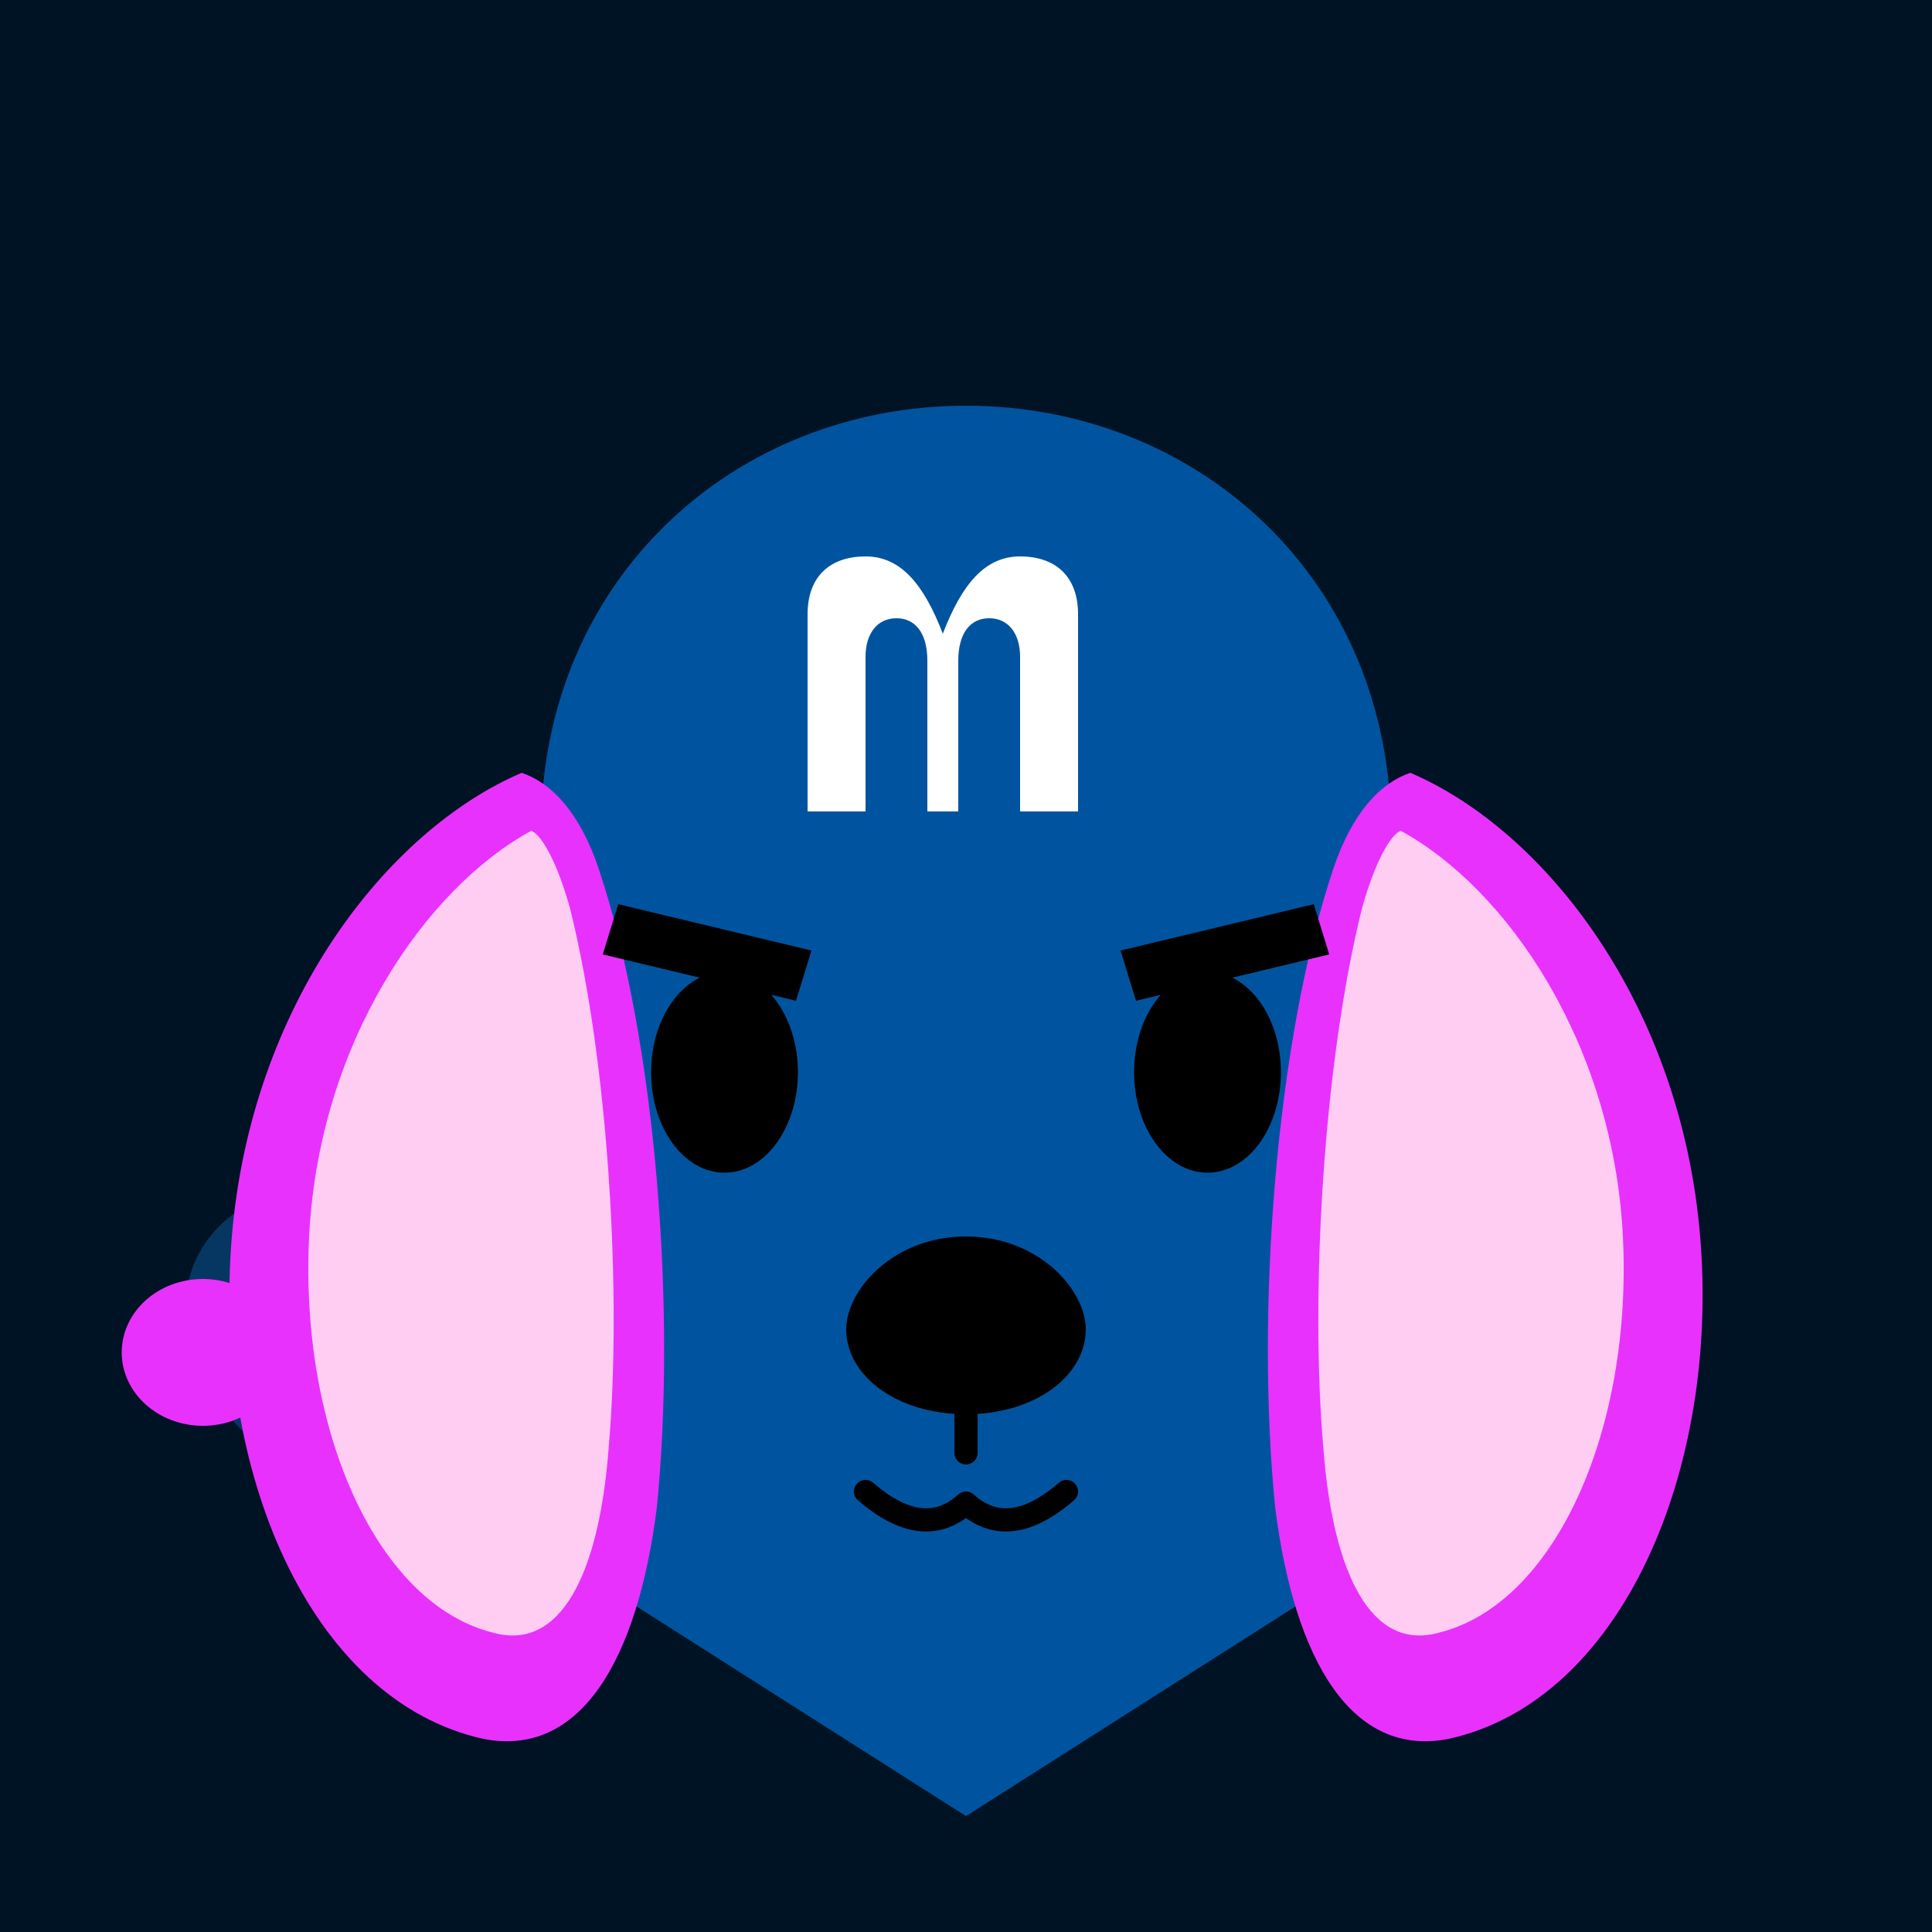
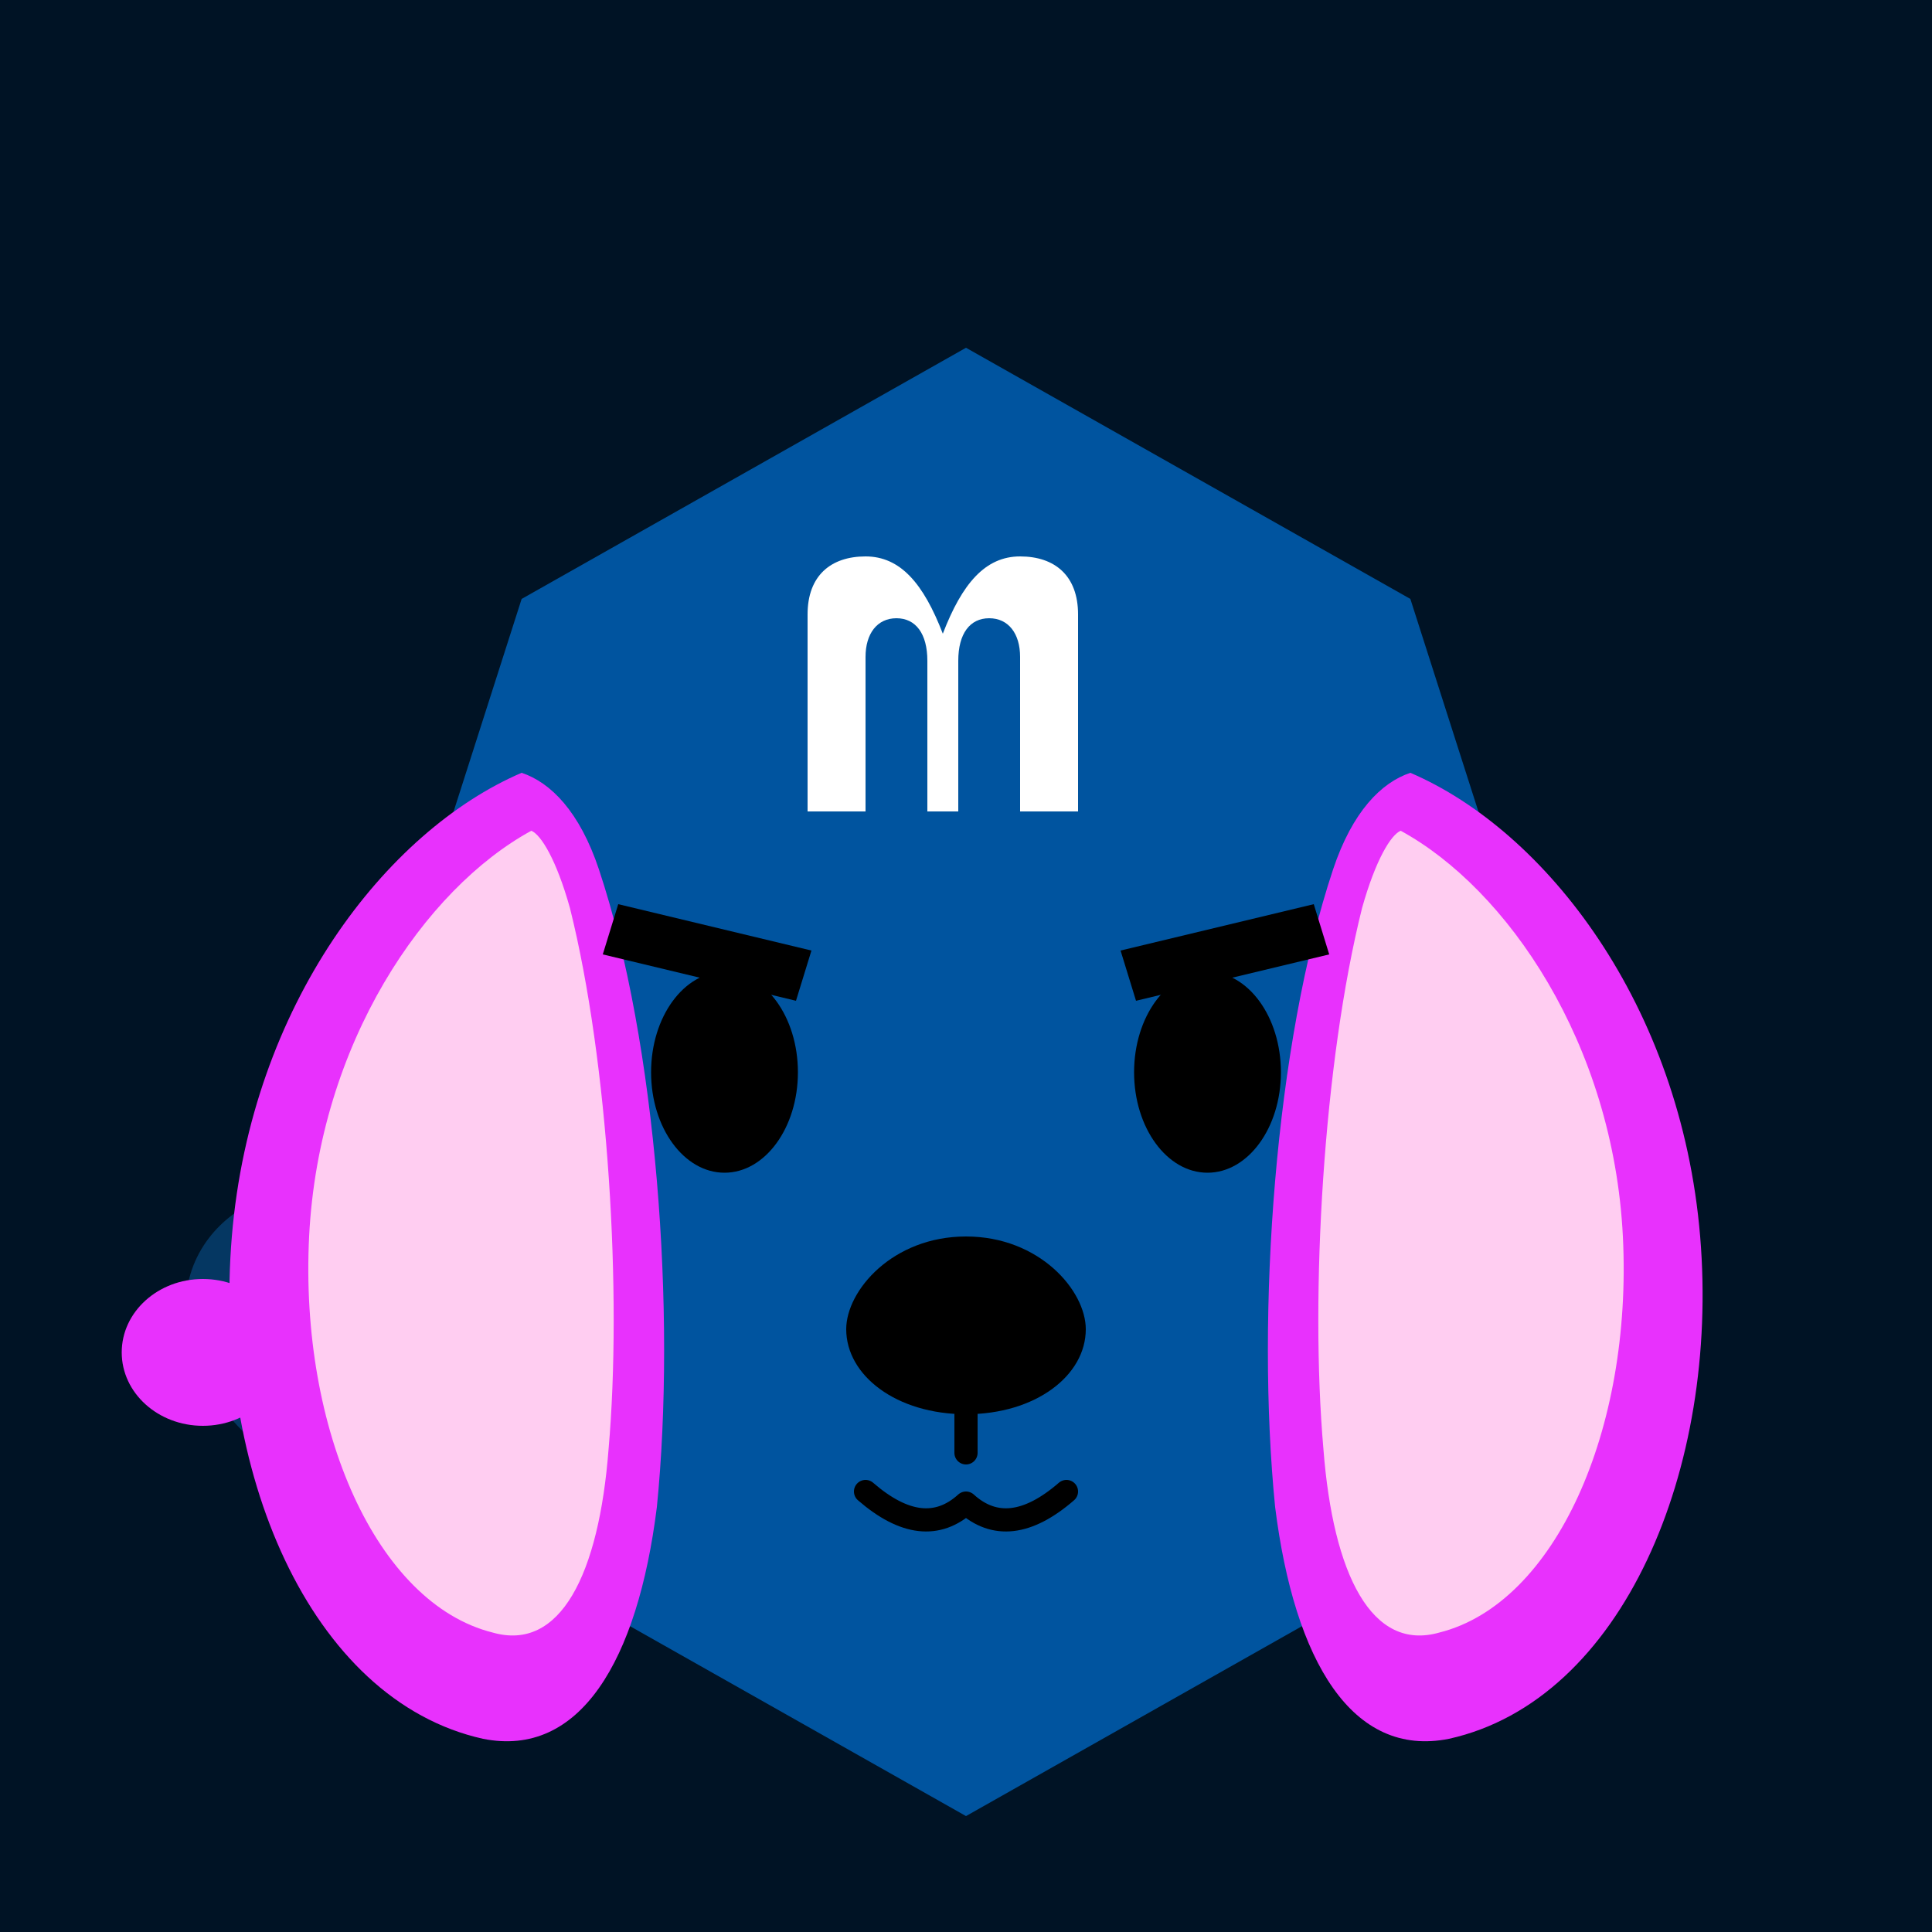
<svg xmlns="http://www.w3.org/2000/svg" width="512" height="512" viewBox="0 0 1000 1000">
  <rect width="1000" height="1000" fill="#001325" />
  <path d="M 290 780 C 200 800 120 760 100 700 C 80 640 140 600 190 620 C 230 640 260 700 290 760 Z" fill="#053762" />
  <ellipse cx="105" cy="700" rx="42" ry="38" fill="#e831fd" />
-   <path d="M 280 430        C 280 300 380 210 500 210        C 620 210 720 300 720 430        L 810 600        L 720 800        L 500 940        L 280 800        L 190 600        Z" fill="#00549f" />
+   <path d="M 500 180        L 730 310        L 810 560        L 730 810        L 500 940        L 270 810        L 190 560        L 270 310        Z" fill="#00549f" />
  <path d="M 270 400        C 200 430 130 520 120 640        C 110 760 160 880 250 900        C 300 910 330 860 340 780        C 350 680 340 540 310 450        C 300 420 285 405 270 400 Z" fill="#e831fd" />
  <path d="M 275 430        C 220 460 165 540 160 640        C 155 740 195 830 255 845        C 290 855 310 815 315 750        C 322 670 315 550 295 470        C 288 445 280 432 275 430 Z" fill="#ffcdf1" />
  <path d="M 730 400        C 800 430 870 520 880 640        C 890 760 840 880 750 900        C 700 910 670 860 660 780        C 650 680 660 540 690 450        C 700 420 715 405 730 400 Z" fill="#e831fd" />
  <path d="M 725 430        C 780 460 835 540 840 640        C 845 740 805 830 745 845        C 710 855 690 815 685 750        C 678 670 685 550 705 470        C 712 445 720 432 725 430 Z" fill="#ffcdf1" />
  <path d="M 418 420 L 418 318        C 418 298 430 288 448 288        C 466 288 478 302 488 328        C 498 302 510 288 528 288        C 546 288 558 298 558 318        L 558 420 L 528 420 L 528 340        C 528 328 522 320 512 320        C 502 320 496 328 496 342        L 496 420 L 480 420 L 480 342        C 480 328 474 320 464 320        C 454 320 448 328 448 340        L 448 420 Z" fill="#ffffff" />
  <path d="M 320 468 L 420 492 L 412 518 L 312 494 Z" fill="#000000" />
  <path d="M 680 468 L 580 492 L 588 518 L 688 494 Z" fill="#000000" />
  <ellipse cx="375" cy="555" rx="38" ry="52" fill="#000000" />
  <ellipse cx="625" cy="555" rx="38" ry="52" fill="#000000" />
  <path d="M 500 640        C 462 640 438 668 438 688        C 438 712 464 732 500 732        C 536 732 562 712 562 688        C 562 668 538 640 500 640 Z" fill="#000000" />
  <path d="M 500 732 L 500 752        M 448 772 Q 478 798 500 778 Q 522 798 552 772" fill="none" stroke="#000000" stroke-width="12" stroke-linecap="round" stroke-linejoin="round" />
</svg>
